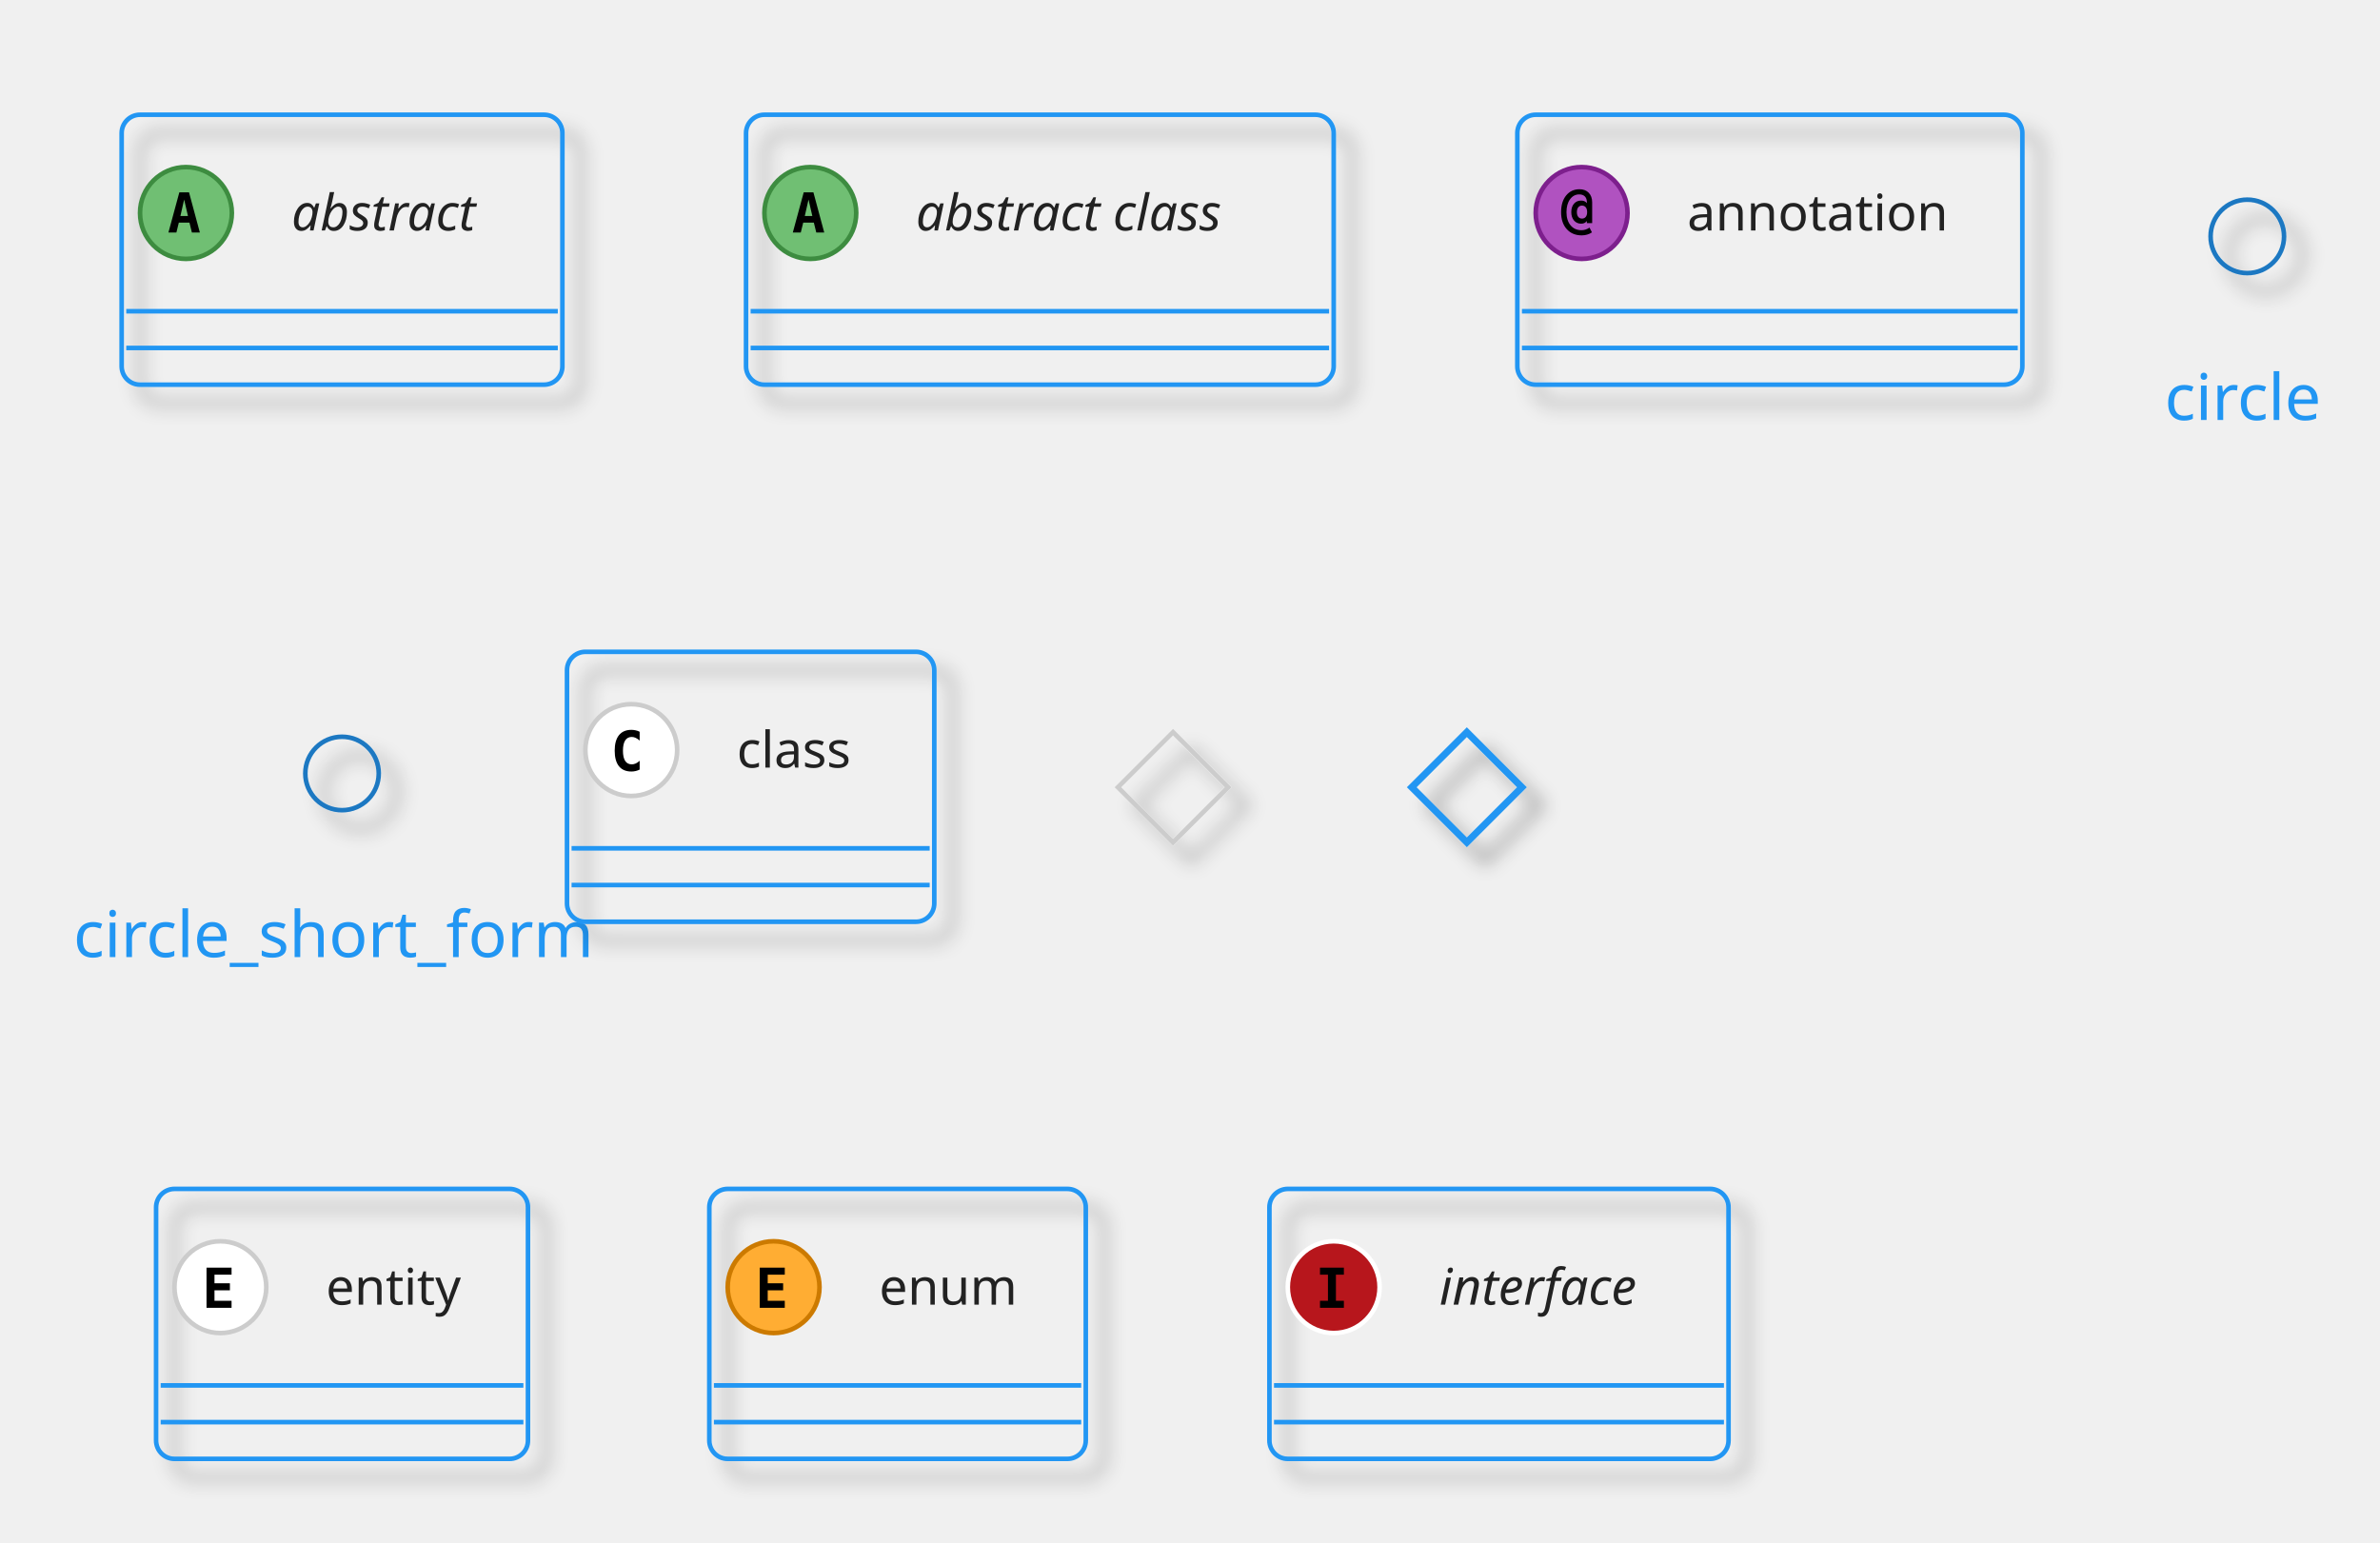
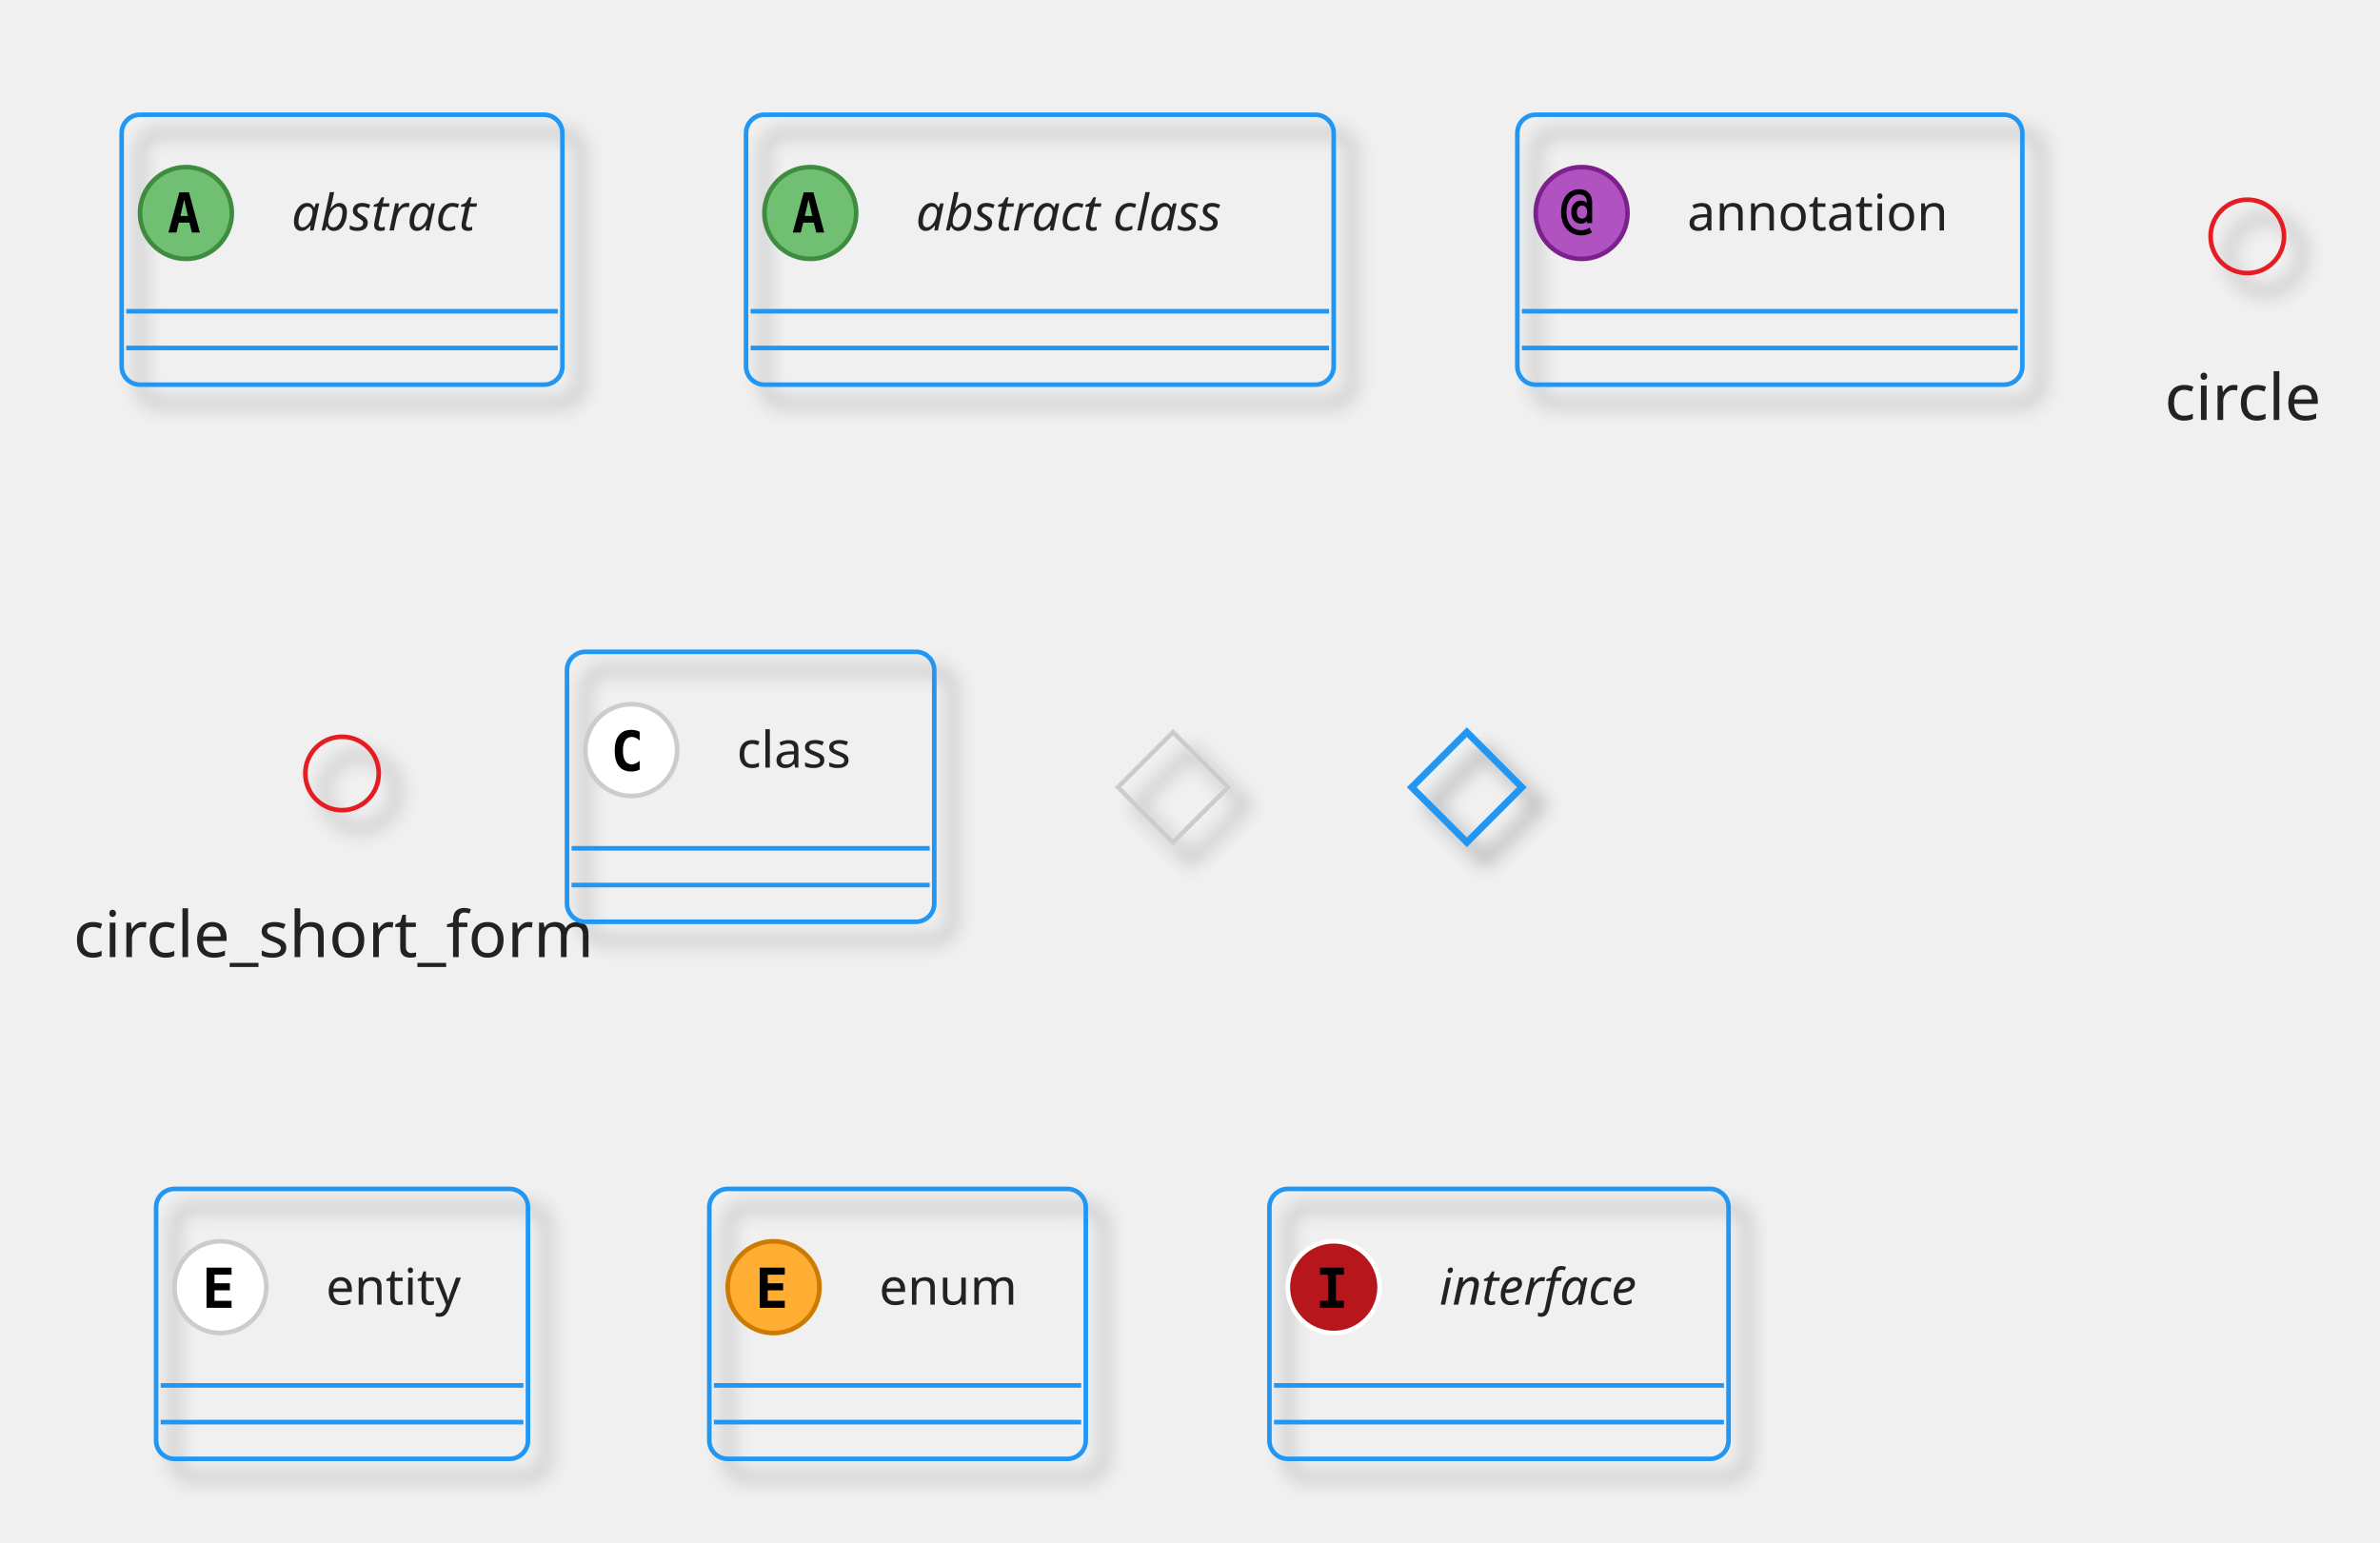
<svg xmlns="http://www.w3.org/2000/svg" contentScriptType="application/ecmascript" contentStyleType="text/css" height="350px" preserveAspectRatio="none" style="width:540px;height:350px;background:#00000000;" version="1.1" viewBox="0 0 540 350" width="540.625px" zoomAndPan="magnify">
  <defs>
-     <filter height="300%" id="f9ho952wa5hzk" width="300%" x="-1" y="-1">
+     <filter height="300%" id="f1642qyc8mtomn" width="300%" x="-1" y="-1">
      <feGaussianBlur result="blurOut" stdDeviation="2.083" />
      <feColorMatrix in="blurOut" result="blurOut2" type="matrix" values="0 0 0 0 0 0 0 0 0 0 0 0 0 0 0 0 0 0 .4 0" />
      <feOffset dx="4.167" dy="4.167" in="blurOut2" result="blurOut3" />
      <feBlend in="SourceGraphic" in2="blurOut3" mode="normal" />
    </filter>
  </defs>
  <g>
-     <rect codeLine="6" filter="url(#f9ho952wa5hzk)" height="61.255" id="abstract" rx="4.167" ry="4.167" style="stroke:#2196F3;stroke-width:1.042;fill:none;" width="100" x="27.604" y="26.037" />
+     <rect codeLine="6" filter="url(#f1642qyc8mtomn)" height="61.255" id="abstract" rx="4.167" ry="4.167" style="stroke:#2196F3;stroke-width:1.042;fill:none;" width="100" x="27.604" y="26.037" />
    <ellipse cx="42.188" cy="48.331" fill="#70BF73" rx="10.417" ry="10.417" style="stroke:#3D8C40;stroke-width:1.042;" />
    <path d="M41.781,45.287 L40.934,49.014 L42.643,49.014 L41.781,45.287 Z M40.69,43.643 L42.887,43.643 L45.345,52.758 L43.538,52.758 L42.985,50.512 L40.576,50.512 L40.023,52.758 L38.216,52.758 L40.69,43.643 Z " fill="#000000" />
    <text fill="#222222" font-family="&quot;Verdana&quot;" font-size="11.458" font-style="italic" lengthAdjust="spacing" textLength="47.917" x="66.146" y="52.297">abstract</text>
    <line style="stroke:#2196F3;stroke-width:1.042;" x1="28.646" x2="126.562" y1="70.625" y2="70.625" />
    <line style="stroke:#2196F3;stroke-width:1.042;" x1="28.646" x2="126.562" y1="78.958" y2="78.958" />
-     <rect codeLine="7" filter="url(#f9ho952wa5hzk)" height="61.255" id="abstract class" rx="4.167" ry="4.167" style="stroke:#2196F3;stroke-width:1.042;fill:none;" width="133.333" x="169.271" y="26.037" />
+     <rect codeLine="7" filter="url(#f1642qyc8mtomn)" height="61.255" id="abstract class" rx="4.167" ry="4.167" style="stroke:#2196F3;stroke-width:1.042;fill:none;" width="133.333" x="169.271" y="26.037" />
    <ellipse cx="183.854" cy="48.331" fill="#70BF73" rx="10.417" ry="10.417" style="stroke:#3D8C40;stroke-width:1.042;" />
    <path d="M183.447,45.287 L182.601,49.014 L184.31,49.014 L183.447,45.287 Z M182.357,43.643 L184.554,43.643 L187.012,52.758 L185.205,52.758 L184.652,50.512 L182.243,50.512 L181.69,52.758 L179.883,52.758 L182.357,43.643 Z " fill="#000000" />
    <text fill="#222222" font-family="&quot;Verdana&quot;" font-size="11.458" font-style="italic" lengthAdjust="spacing" textLength="81.25" x="207.812" y="52.297">abstract class</text>
    <line style="stroke:#2196F3;stroke-width:1.042;" x1="170.312" x2="301.562" y1="70.625" y2="70.625" />
    <line style="stroke:#2196F3;stroke-width:1.042;" x1="170.312" x2="301.562" y1="78.958" y2="78.958" />
-     <rect codeLine="8" filter="url(#f9ho952wa5hzk)" height="61.255" id="annotation" rx="4.167" ry="4.167" style="stroke:#2196F3;stroke-width:1.042;fill:none;" width="114.583" x="344.271" y="26.037" />
+     <rect codeLine="8" filter="url(#f1642qyc8mtomn)" height="61.255" id="annotation" rx="4.167" ry="4.167" style="stroke:#2196F3;stroke-width:1.042;fill:none;" width="114.583" x="344.271" y="26.037" />
    <ellipse cx="358.854" cy="48.331" fill="#B052C0" rx="10.417" ry="10.417" style="stroke:#7D1F8D;stroke-width:1.042;" />
    <path d="M360.107,48.135 Q360.107,47.435 359.798,47.045 Q359.489,46.654 358.935,46.654 Q358.398,46.654 358.089,47.045 Q357.78,47.435 357.78,48.135 Q357.78,48.819 358.089,49.21 Q358.398,49.6 358.935,49.6 Q359.489,49.6 359.798,49.21 Q360.107,48.819 360.107,48.135 Z M361.247,50.626 L360.042,50.626 L360.042,50.137 Q359.815,50.447 359.489,50.609 Q359.18,50.756 358.74,50.756 Q357.747,50.756 357.129,50.04 Q356.51,49.307 356.51,48.135 Q356.51,46.947 357.113,46.231 Q357.731,45.515 358.74,45.515 Q359.18,45.515 359.505,45.661 Q359.831,45.808 360.042,46.101 L360.042,45.857 Q360.042,45.027 359.587,44.571 Q359.131,44.115 358.301,44.115 Q357.031,44.115 356.217,45.238 Q355.42,46.345 355.42,48.135 Q355.42,50.007 356.348,51.13 Q357.275,52.237 358.822,52.237 Q359.31,52.237 359.766,52.09 Q360.221,51.944 360.644,51.651 L361.198,52.725 Q360.71,53.067 360.124,53.23 Q359.538,53.409 358.887,53.409 Q356.738,53.409 355.469,51.977 Q354.199,50.56 354.199,48.135 Q354.199,45.775 355.339,44.359 Q356.494,42.943 358.366,42.943 Q359.7,42.943 360.466,43.741 Q361.247,44.538 361.247,45.938 L361.247,50.626 Z " fill="#000000" />
    <text fill="#222222" font-family="&quot;Verdana&quot;" font-size="11.458" lengthAdjust="spacing" textLength="62.5" x="382.812" y="52.297">annotation</text>
    <line style="stroke:#2196F3;stroke-width:1.042;" x1="345.312" x2="457.812" y1="70.625" y2="70.625" />
    <line style="stroke:#2196F3;stroke-width:1.042;" x1="345.312" x2="457.812" y1="78.958" y2="78.958" />
-     <ellipse cx="509.896" cy="53.641" filter="url(#f9ho952wa5hzk)" rx="8.333" ry="8.333" style="stroke:#1A78C2;stroke-width:1.042;fill:none;" />
-     <text fill="#2196F3" font-family="&quot;Verdana&quot;" font-size="14.583" lengthAdjust="spacing" textLength="37.5" x="491.146" y="95.302">circle</text>
-     <ellipse cx="77.604" cy="175.516" filter="url(#f9ho952wa5hzk)" rx="8.333" ry="8.333" style="stroke:#1A78C2;stroke-width:1.042;fill:none;" />
-     <text fill="#2196F3" font-family="&quot;Verdana&quot;" font-size="14.583" lengthAdjust="spacing" textLength="121.875" x="16.667" y="217.177">circle_short_form</text>
-     <rect codeLine="11" filter="url(#f9ho952wa5hzk)" height="61.255" id="class" rx="4.167" ry="4.167" style="stroke:#2196F3;stroke-width:1.042;fill:none;" width="83.333" x="128.646" y="147.912" />
+     <ellipse cx="509.896" cy="53.641" filter="url(#f1642qyc8mtomn)" rx="8.333" ry="8.333" style="stroke:#E51C23;stroke-width:1.042;fill:none;" />
+     <text fill="#222222" font-family="&quot;Verdana&quot;" font-size="14.583" lengthAdjust="spacing" textLength="37.5" x="491.146" y="95.302">circle</text>
+     <ellipse cx="77.604" cy="175.516" filter="url(#f1642qyc8mtomn)" rx="8.333" ry="8.333" style="stroke:#E51C23;stroke-width:1.042;fill:none;" />
+     <text fill="#222222" font-family="&quot;Verdana&quot;" font-size="14.583" lengthAdjust="spacing" textLength="121.875" x="16.667" y="217.177">circle_short_form</text>
+     <rect codeLine="11" filter="url(#f1642qyc8mtomn)" height="61.255" id="class" rx="4.167" ry="4.167" style="stroke:#2196F3;stroke-width:1.042;fill:none;" width="83.333" x="128.646" y="147.912" />
    <ellipse cx="143.229" cy="170.206" fill="#FFFFFF" rx="10.417" ry="10.417" style="stroke:#CCCCCC;stroke-width:1.042;" />
    <path d="M145.133,174.633 Q144.71,174.844 144.238,174.958 Q143.766,175.072 143.262,175.072 Q141.406,175.072 140.43,173.868 Q139.469,172.647 139.469,170.352 Q139.469,168.041 140.43,166.837 Q141.406,165.616 143.262,165.616 Q143.766,165.616 144.238,165.73 Q144.727,165.827 145.133,166.055 L145.133,168.057 Q144.678,167.634 144.238,167.439 Q143.799,167.227 143.343,167.227 Q142.35,167.227 141.846,168.025 Q141.341,168.806 141.341,170.352 Q141.341,171.882 141.846,172.663 Q142.35,173.445 143.343,173.445 Q143.799,173.445 144.238,173.249 Q144.678,173.054 145.133,172.631 L145.133,174.633 Z " fill="#000000" />
    <text fill="#222222" font-family="&quot;Verdana&quot;" font-size="11.458" lengthAdjust="spacing" textLength="31.25" x="167.188" y="174.173">class</text>
    <line style="stroke:#2196F3;stroke-width:1.042;" x1="129.688" x2="210.938" y1="192.5" y2="192.5" />
    <line style="stroke:#2196F3;stroke-width:1.042;" x1="129.688" x2="210.938" y1="200.833" y2="200.833" />
-     <polygon filter="url(#f9ho952wa5hzk)" points="266.146,166.141,278.646,178.641,266.146,191.141,253.646,178.641,266.146,166.141" style="stroke:#CCCCCC;stroke-width:1.042;fill:none;" />
-     <polygon filter="url(#f9ho952wa5hzk)" points="332.812,166.141,345.312,178.641,332.812,191.141,320.312,178.641,332.812,166.141" style="stroke:#2196F3;stroke-width:1.562;fill:none;" />
-     <rect codeLine="14" filter="url(#f9ho952wa5hzk)" height="61.255" id="entity" rx="4.167" ry="4.167" style="stroke:#2196F3;stroke-width:1.042;fill:none;" width="84.375" x="35.417" y="269.787" />
+     <polygon filter="url(#f1642qyc8mtomn)" points="266.146,166.141,278.646,178.641,266.146,191.141,253.646,178.641,266.146,166.141" style="stroke:#CCCCCC;stroke-width:1.042;fill:none;" />
+     <polygon filter="url(#f1642qyc8mtomn)" points="332.812,166.141,345.312,178.641,332.812,191.141,320.312,178.641,332.812,166.141" style="stroke:#2196F3;stroke-width:1.562;fill:none;" />
+     <rect codeLine="14" filter="url(#f1642qyc8mtomn)" height="61.255" id="entity" rx="4.167" ry="4.167" style="stroke:#2196F3;stroke-width:1.042;fill:none;" width="84.375" x="35.417" y="269.787" />
    <ellipse cx="50" cy="292.081" fill="#FFFFFF" rx="10.417" ry="10.417" style="stroke:#CCCCCC;stroke-width:1.042;" />
    <path d="M52.539,296.768 L46.859,296.768 L46.859,287.654 L52.539,287.654 L52.539,289.249 L48.665,289.249 L48.665,291.202 L52.165,291.202 L52.165,292.797 L48.665,292.797 L48.665,295.173 L52.539,295.173 L52.539,296.768 Z " fill="#000000" />
    <text fill="#222222" font-family="&quot;Verdana&quot;" font-size="11.458" lengthAdjust="spacing" textLength="32.292" x="73.958" y="296.048">entity</text>
    <line style="stroke:#2196F3;stroke-width:1.042;" x1="36.458" x2="118.75" y1="314.375" y2="314.375" />
    <line style="stroke:#2196F3;stroke-width:1.042;" x1="36.458" x2="118.75" y1="322.708" y2="322.708" />
-     <rect codeLine="15" filter="url(#f9ho952wa5hzk)" height="61.255" id="enum" rx="4.167" ry="4.167" style="stroke:#2196F3;stroke-width:1.042;fill:none;" width="85.417" x="160.938" y="269.787" />
+     <rect codeLine="15" filter="url(#f1642qyc8mtomn)" height="61.255" id="enum" rx="4.167" ry="4.167" style="stroke:#2196F3;stroke-width:1.042;fill:none;" width="85.417" x="160.938" y="269.787" />
    <ellipse cx="175.521" cy="292.081" fill="#FFAD33" rx="10.417" ry="10.417" style="stroke:#CC7A00;stroke-width:1.042;" />
    <path d="M178.06,296.768 L172.38,296.768 L172.38,287.654 L178.06,287.654 L178.06,289.249 L174.186,289.249 L174.186,291.202 L177.685,291.202 L177.685,292.797 L174.186,292.797 L174.186,295.173 L178.06,295.173 L178.06,296.768 Z " fill="#000000" />
    <text fill="#222222" font-family="&quot;Verdana&quot;" font-size="11.458" lengthAdjust="spacing" textLength="33.333" x="199.479" y="296.048">enum</text>
    <line style="stroke:#2196F3;stroke-width:1.042;" x1="161.979" x2="245.312" y1="314.375" y2="314.375" />
    <line style="stroke:#2196F3;stroke-width:1.042;" x1="161.979" x2="245.312" y1="322.708" y2="322.708" />
-     <rect codeLine="16" filter="url(#f9ho952wa5hzk)" height="61.255" id="interface" rx="4.167" ry="4.167" style="stroke:#2196F3;stroke-width:1.042;fill:none;" width="104.167" x="288.021" y="269.787" />
+     <rect codeLine="16" filter="url(#f1642qyc8mtomn)" height="61.255" id="interface" rx="4.167" ry="4.167" style="stroke:#2196F3;stroke-width:1.042;fill:none;" width="104.167" x="288.021" y="269.787" />
    <ellipse cx="302.604" cy="292.081" fill="#B7161C" rx="10.417" ry="10.417" style="stroke:#FFFFFF;stroke-width:1.042;" />
    <path d="M299.495,289.249 L299.495,287.654 L304.915,287.654 L304.915,289.249 L303.109,289.249 L303.109,295.173 L304.915,295.173 L304.915,296.768 L299.495,296.768 L299.495,295.173 L301.302,295.173 L301.302,289.249 L299.495,289.249 Z " fill="#000000" />
    <text fill="#222222" font-family="&quot;Verdana&quot;" font-size="11.458" font-style="italic" lengthAdjust="spacing" textLength="52.083" x="326.562" y="296.048">interface</text>
    <line style="stroke:#2196F3;stroke-width:1.042;" x1="289.062" x2="391.146" y1="314.375" y2="314.375" />
    <line style="stroke:#2196F3;stroke-width:1.042;" x1="289.062" x2="391.146" y1="322.708" y2="322.708" />
  </g>
</svg>
